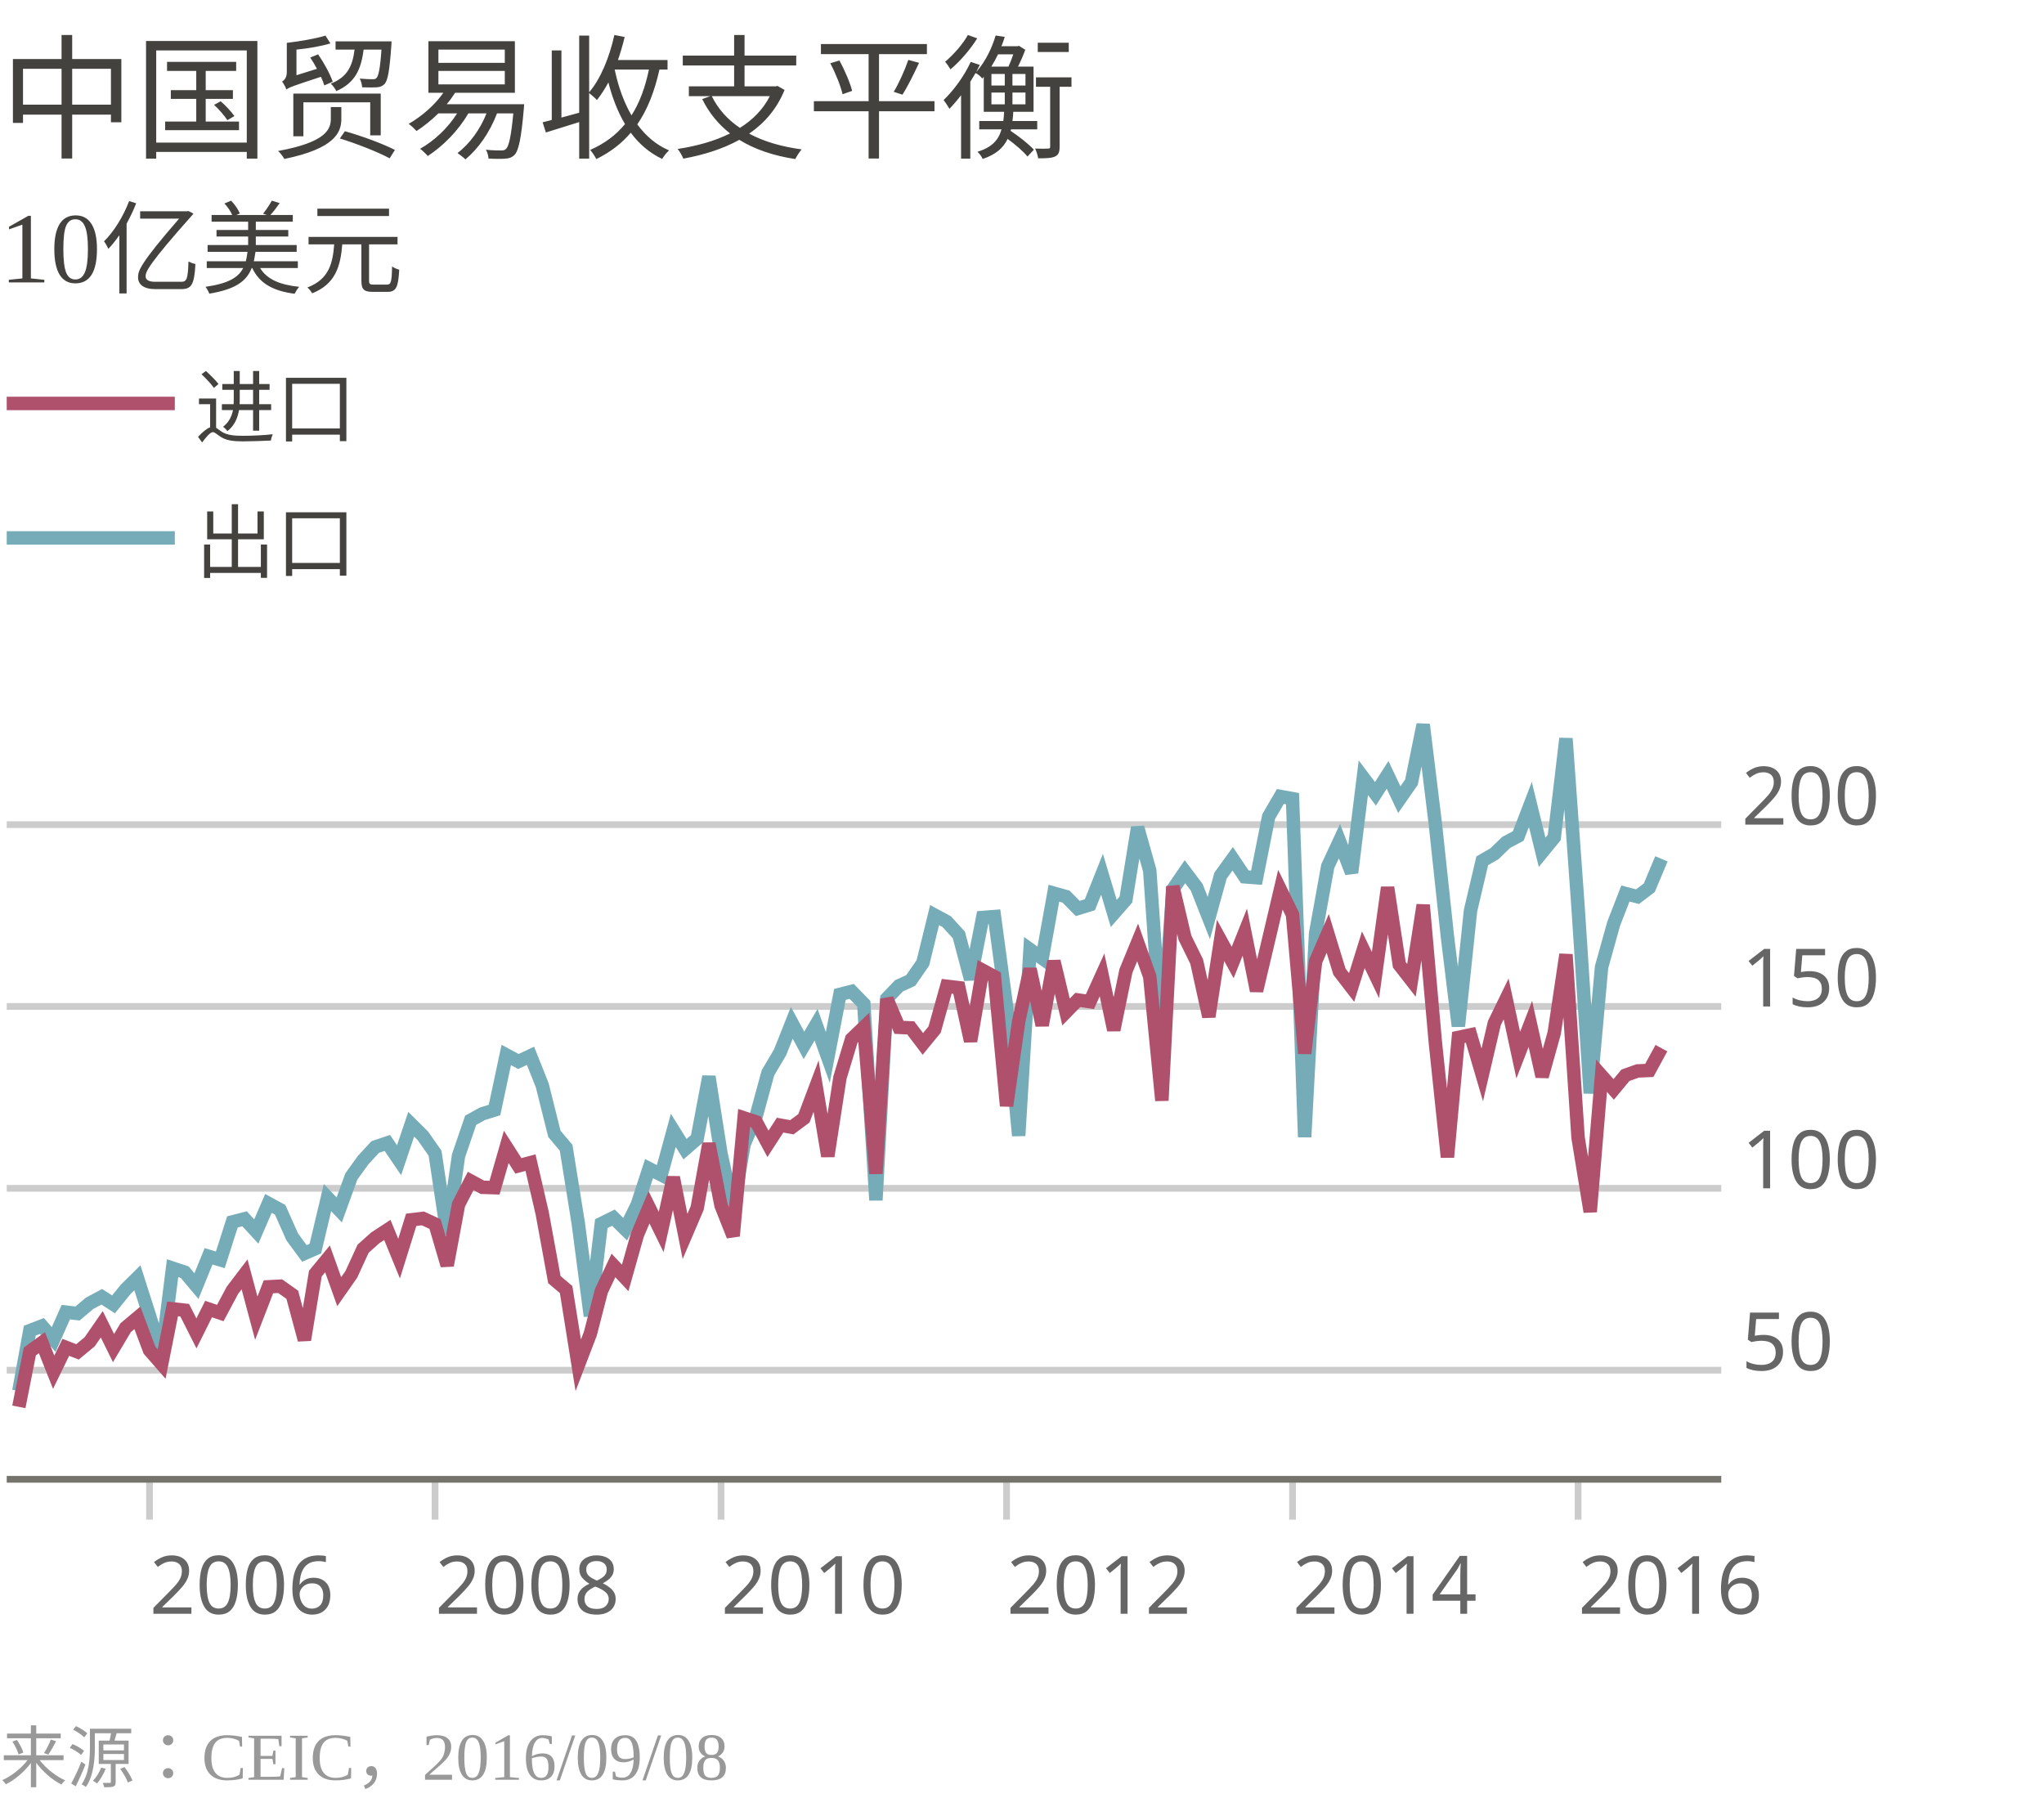
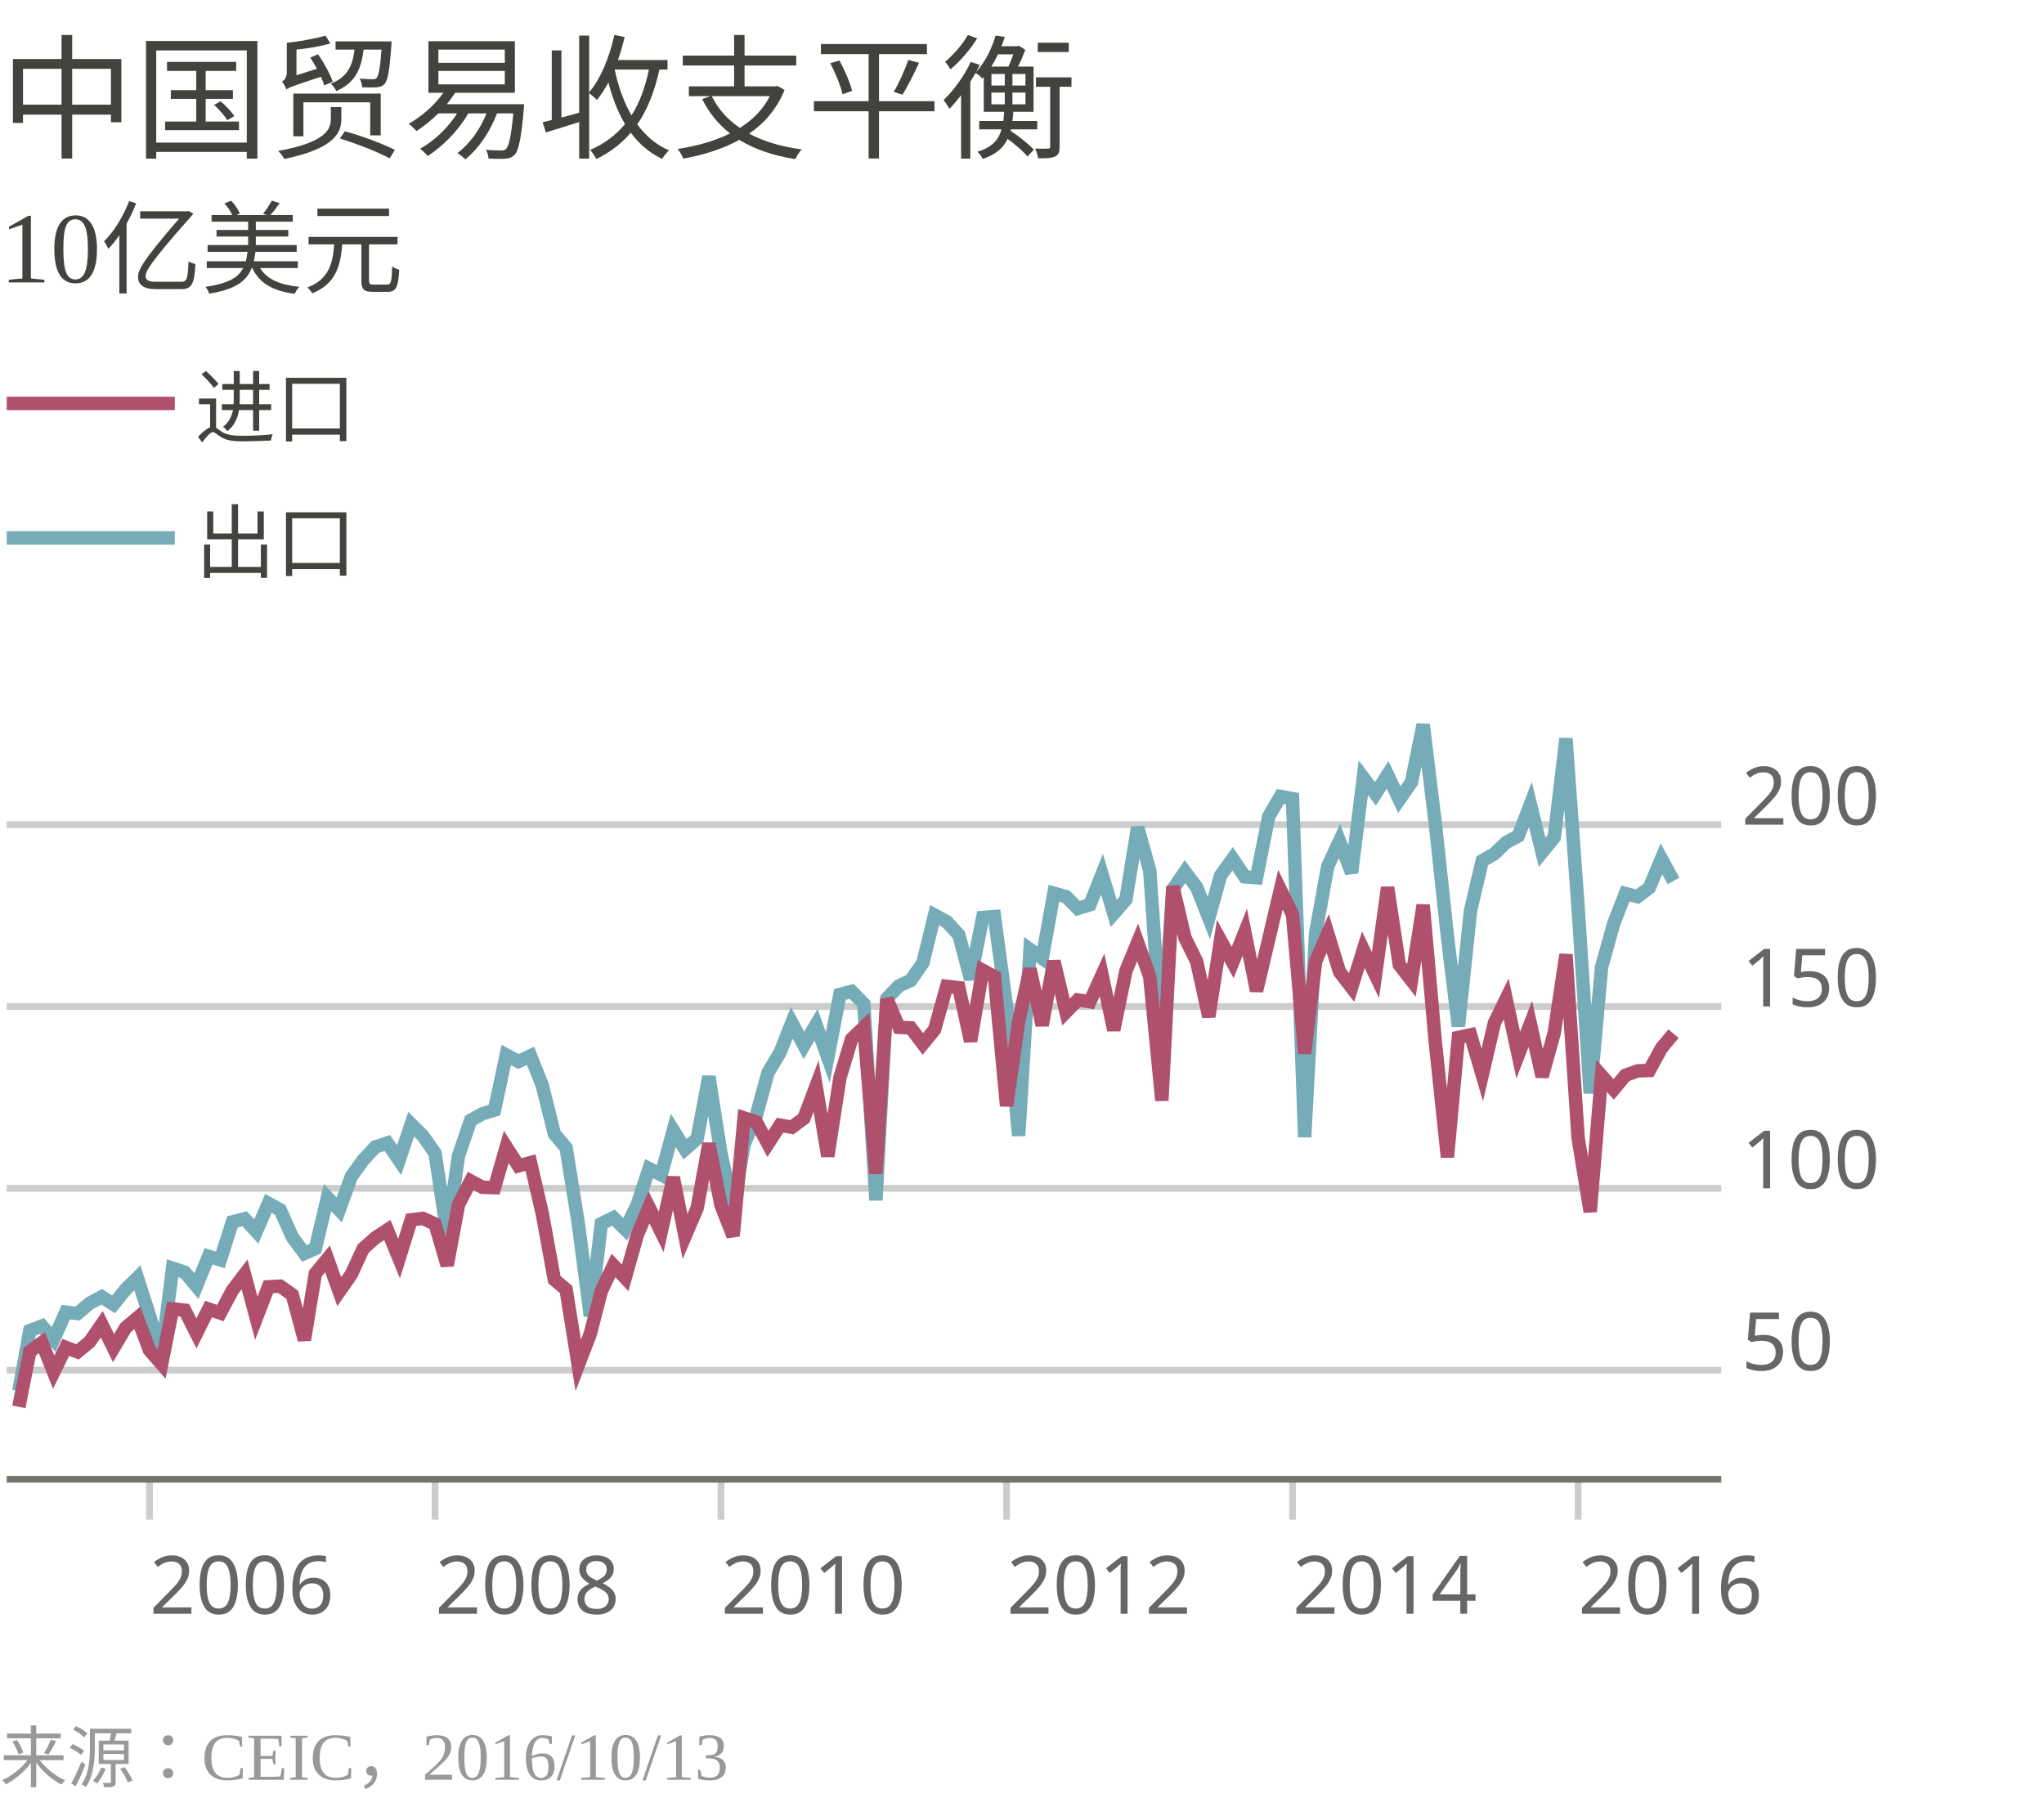
<svg xmlns="http://www.w3.org/2000/svg" viewBox="0 0 304 270">
  <text class="chart-title" fill="#43423e" font-size="20" y="22">中国贸易收支平衡</text>
  <text class="chart-subtitle" fill="#43423e" font-size="15" y="42">10亿美元</text>
-   <text class="chart-source" font-size="10" fill-opacity="0.4" y="265">来源：CEIC，2016/09/08</text>
+   <text class="chart-source" font-size="10" fill-opacity="0.4" y="265">来源：CEIC，2016/10/13</text>
  <g transform="translate(1,100)">
    <g transform="translate(0,120)" class="x axis">
      <g class="tick" style="" transform="translate(21.23546,0)">
        <line y2="6" x2="0" fill="none" stroke="#000" stroke-opacity="0.2" />
        <text dy="0" style="" y="20" x="0" font-family="MetricWeb,sans-serif" fill-opacity="0.6" font-size="12" text-anchor="start">2006</text>
      </g>
      <g class="tick" style="" transform="translate(63.70637,0)">
        <line y2="6" x2="0" fill="none" stroke="#000" stroke-opacity="0.2" />
        <text dy="0" style="" y="20" x="0" font-family="MetricWeb,sans-serif" fill-opacity="0.6" font-size="12" text-anchor="start">2008</text>
      </g>
      <g class="tick" style="" transform="translate(106.2355,0)">
        <line y2="6" x2="0" fill="none" stroke="#000" stroke-opacity="0.2" />
        <text dy="0" style="" y="20" x="0" font-family="MetricWeb,sans-serif" fill-opacity="0.6" font-size="12" text-anchor="start">2010</text>
      </g>
      <g class="tick" style="" transform="translate(148.7064,0)">
        <line y2="6" x2="0" fill="none" stroke="#000" stroke-opacity="0.2" />
        <text dy="0" style="" y="20" x="0" font-family="MetricWeb,sans-serif" fill-opacity="0.6" font-size="12" text-anchor="start">2012</text>
      </g>
      <g class="tick" style="" transform="translate(191.2355,0)">
        <line y2="6" x2="0" fill="none" stroke="#000" stroke-opacity="0.2" />
        <text dy="0" style="" y="20" x="0" font-family="MetricWeb,sans-serif" fill-opacity="0.6" font-size="12" text-anchor="start">2014</text>
      </g>
      <g class="tick" style="" transform="translate(233.7064,0)">
        <line y2="6" x2="0" fill="none" stroke="#000" stroke-opacity="0.2" />
        <text dy="0" style="" y="20" x="0" font-family="MetricWeb,sans-serif" fill-opacity="0.6" font-size="12" text-anchor="start">2016</text>
      </g>
      <path class="domain" d="M0,0V0H255V0" fill="none" stroke="#74736c" />
    </g>
    <g transform="translate(255,0)" class="y axis">
      <g class="tick" style="" transform="translate(0,103.7727)">
        <line x2="-255" y2="0" fill="none" stroke="#000" stroke-opacity="0.2" />
        <text dy="0" style="text-anchor: start;" x="3" y="0" font-family="MetricWeb,sans-serif" fill-opacity="0.6" font-size="12">50</text>
      </g>
      <g class="tick" style="" transform="translate(0,76.72727)">
        <line x2="-255" y2="0" fill="none" stroke="#000" stroke-opacity="0.2" />
        <text dy="0" style="text-anchor: start;" x="3" y="0" font-family="MetricWeb,sans-serif" fill-opacity="0.6" font-size="12">100</text>
      </g>
      <g class="tick" style="" transform="translate(0,49.68182)">
        <line x2="-255" y2="0" fill="none" stroke="#000" stroke-opacity="0.2" />
        <text dy="0" style="text-anchor: start;" x="3" y="0" font-family="MetricWeb,sans-serif" fill-opacity="0.6" font-size="12">150</text>
      </g>
      <g class="tick" style="" transform="translate(0,22.63636)">
        <line x2="-255" y2="0" fill="none" stroke="#000" stroke-opacity="0.2" />
        <text dy="0" style="text-anchor: start;" x="3" y="0" font-family="MetricWeb,sans-serif" fill-opacity="0.6" font-size="12">200</text>
      </g>
      <path class="domain" d="M-255,1H0V120H-255" fill="none" stroke="#000" stroke-opacity="0" />
    </g>
    <g class="chart-key" transform="translate(0,-35)">
      <g class="key-element" transform="translate(0,0)">
        <text x="28" font-size="12" fill="#43423e">进口</text>
        <line x1="0" x2="25" y1="-5" y2="-5" stroke-width="2" fill="none" stroke="#af516c" />
      </g>
      <g class="key-element" transform="translate(0,20)">
        <text x="28" font-size="12" fill="#43423e">出口</text>
        <line x1="0" x2="25" y1="-5" y2="-5" stroke-width="2" fill="none" stroke="#76acb8" />
      </g>
    </g>
    <g>
-       <path d="M1.804,106.871L3.433,97.894L5.236,97.2L6.982,99.214L8.785,95.14L10.53,95.343L12.334,93.82L14.138,92.854L15.883,93.987L17.687,91.755L19.432,90.027L21.235,95.665L23.039,101.551L24.668,88.602L26.472,89.196L28.217,91.27L30.021,86.836L31.766,87.363L33.569,81.722L35.373,81.255L37.118,83.149L38.922,78.97L40.667,79.922L42.471,83.965L44.274,86.412L45.903,85.693L47.707,78.107L49.452,79.938L51.256,74.96L53.001,72.538L54.805,70.585L56.608,69.976L58.354,72.549L60.157,67.196L61.903,68.93L63.706,71.505L65.51,83.56L67.197,71.879L69.001,66.608L70.746,65.641L72.55,65.08L74.295,56.889L76.099,57.864L77.902,57.019L79.648,61.405L81.451,68.621L83.196,70.692L85,81.891L86.804,95.716L88.433,81.979L90.236,81.09L91.982,82.808L93.785,79.155L95.53,73.795L97.334,74.722L99.138,68.106L100.883,70.906L102.687,69.342L104.432,60.108L106.235,71.602L108.039,79.69L109.668,70.176L111.472,65.952L113.217,59.549L115.021,56.5L116.766,52.105L118.569,55.468L120.373,52.394L122.118,57.265L123.922,47.883L125.667,47.438L127.471,49.285L129.274,78.493L130.903,48.492L132.707,46.607L134.452,45.81L136.256,43.201L138.001,36.09L139.805,37.07L141.608,39.041L143.354,45.63L145.157,36.449L146.903,36.312L148.706,49.715L150.51,68.9L152.197,41.212L154.001,42.514L155.746,32.837L157.55,33.344L159.295,35.11L161.099,34.551L162.902,30.02L164.648,35.85L166.451,33.789L168.196,23.053L170,29.47L171.804,55.433L173.433,32.27L175.236,29.635L176.982,31.958L178.785,36.529L180.53,30.214L182.334,27.716L184.138,30.401L185.883,30.531L187.687,21.444L189.432,18.448L191.235,18.779L193.039,69.104L194.668,38.805L196.472,28.835L198.217,25.085L200.021,29.783L201.766,15.663L203.569,18.057L205.373,15.233L207.118,18.922L208.922,16.329L210.667,7.755L212.471,22.497L214.274,39.301L215.903,52.62L217.707,35.439L219.452,28.014L221.256,26.977L223.001,25.289L224.805,24.33L226.608,19.632L228.354,26.75L230.157,24.549L231.903,9.826L233.706,34.977L235.51,62.585L237.197,43.833L239.001,37.372L240.746,32.882L242.55,33.355L244.295,32.025L246.099,27.725" stroke-width="2" fill="none" stroke="#76acb8" />
-       <path d="M1.804,109.227L3.433,100.995L5.236,99.683L6.982,104.076L8.785,100.375L10.53,101.047L12.334,99.55L14.138,96.945L15.883,100.486L17.687,97.451L19.432,95.986L21.235,100.798L23.039,102.862L24.668,94.655L26.472,94.853L28.217,98.304L30.021,94.681L31.766,95.273L33.569,91.889L35.373,89.524L37.118,96.039L38.922,91.372L40.667,91.279L42.471,92.555L44.274,99.262L45.903,89.41L47.707,87.219L49.452,92.094L51.256,89.515L53.001,85.713L54.805,84.094L56.608,82.911L58.354,87.181L60.157,81.412L61.903,81.201L63.706,82.042L65.51,88.188L67.197,79.131L69.001,75.63L70.746,76.572L72.55,76.629L74.295,70.563L76.099,73.386L77.902,72.906L79.648,80.466L81.451,90.305L83.196,91.777L85,103.046L86.804,98.335L88.433,92.019L90.236,88.195L91.982,90.05L93.785,83.664L95.53,79.545L97.334,83.221L99.138,75.101L100.883,83.881L102.687,79.67L104.432,70.077L106.235,79.266L108.039,83.808L109.668,66.262L111.472,66.861L113.217,70.113L115.021,67.33L116.766,67.646L118.569,66.306L120.373,61.522L122.118,71.949L123.922,60.264L125.667,54.513L127.471,52.779L129.274,74.541L130.903,48.567L132.707,52.785L134.452,52.868L136.256,55.249L138.001,53.12L139.805,46.676L141.608,46.891L143.354,54.843L145.157,44.307L146.903,45.248L148.706,64.47L150.51,51.87L152.197,44.105L154.001,52.481L155.746,42.952L157.55,50.503L159.295,48.712L161.099,48.972L162.902,44.986L164.648,53.185L166.451,44.409L168.196,40.156L170,45.236L171.804,63.669L173.433,31.825L175.236,39.459L176.982,43.006L178.785,51.201L180.53,39.852L182.334,43.142L184.138,38.627L185.883,47.357L187.687,39.727L189.432,32.318L191.235,36.017L193.039,56.669L194.668,42.972L196.472,38.816L198.217,44.515L200.021,46.856L201.766,41.249L203.569,45.014L205.373,31.981L207.118,43.482L208.922,45.795L210.667,34.59L212.471,54.969L214.274,72.091L215.903,54.286L217.707,53.903L219.452,59.856L221.256,52.15L223.001,48.561L224.805,56.915L226.608,52.271L228.354,60.093L230.157,53.62L231.903,41.95L233.706,69.209L235.51,80.215L237.197,59.983L239.001,62.014L240.746,59.914L242.55,59.269L244.295,59.194L246.099,55.879" stroke-width="2" fill="none" stroke="#af516c" />
+       <path d="M1.804,106.871L3.433,97.894L5.236,97.2L6.982,99.214L8.785,95.14L10.53,95.343L12.334,93.82L14.138,92.854L15.883,93.987L17.687,91.755L19.432,90.027L21.235,95.665L23.039,101.551L24.668,88.602L26.472,89.196L28.217,91.27L30.021,86.836L31.766,87.363L33.569,81.722L35.373,81.255L37.118,83.149L38.922,78.97L40.667,79.922L42.471,83.965L44.274,86.412L45.903,85.693L47.707,78.107L49.452,79.938L51.256,74.96L53.001,72.538L54.805,70.585L56.608,69.976L58.354,72.549L60.157,67.196L61.903,68.93L63.706,71.505L65.51,83.56L67.197,71.879L69.001,66.608L70.746,65.641L72.55,65.08L74.295,56.889L76.099,57.864L77.902,57.019L79.648,61.405L81.451,68.621L83.196,70.692L85,81.891L86.804,95.716L88.433,81.979L90.236,81.09L91.982,82.808L93.785,79.155L95.53,73.795L97.334,74.722L99.138,68.106L100.883,70.906L102.687,69.342L104.432,60.108L106.235,71.602L108.039,79.69L109.668,70.176L111.472,65.952L113.217,59.549L115.021,56.5L116.766,52.105L118.569,55.468L120.373,52.394L122.118,57.265L123.922,47.883L125.667,47.438L127.471,49.285L129.274,78.493L130.903,48.492L132.707,46.607L134.452,45.81L136.256,43.201L138.001,36.09L139.805,37.07L141.608,39.041L143.354,45.63L145.157,36.449L146.903,36.312L148.706,49.715L150.51,68.9L152.197,41.212L154.001,42.514L155.746,32.837L157.55,33.344L159.295,35.11L161.099,34.551L162.902,30.02L164.648,35.85L166.451,33.789L168.196,23.053L170,29.47L171.804,55.433L173.433,32.27L175.236,29.635L176.982,31.958L178.785,36.529L180.53,30.214L182.334,27.716L184.138,30.401L185.883,30.531L187.687,21.444L189.432,18.448L191.235,18.779L193.039,69.104L194.668,38.805L196.472,28.835L198.217,25.085L200.021,29.783L201.766,15.663L203.569,18.057L205.373,15.233L207.118,18.922L208.922,16.329L210.667,7.755L212.471,22.497L214.274,39.301L215.903,52.62L217.707,35.439L219.452,28.014L221.256,26.977L223.001,25.289L224.805,24.33L226.608,19.632L228.354,26.75L230.157,24.549L231.903,9.826L233.706,34.977L235.51,62.585L237.197,43.833L239.001,37.372L240.746,32.882L242.55,33.355L244.295,32.025L246.099,27.725L247.902,31.016" stroke-width="2" fill="none" stroke="#76acb8" />
+       <path d="M1.804,109.227L3.433,100.995L5.236,99.683L6.982,104.076L8.785,100.375L10.53,101.047L12.334,99.55L14.138,96.945L15.883,100.486L17.687,97.451L19.432,95.986L21.235,100.798L23.039,102.862L24.668,94.655L26.472,94.853L28.217,98.304L30.021,94.681L31.766,95.273L33.569,91.889L35.373,89.524L37.118,96.039L38.922,91.372L40.667,91.279L42.471,92.555L44.274,99.262L45.903,89.41L47.707,87.219L49.452,92.094L51.256,89.515L53.001,85.713L54.805,84.094L56.608,82.911L58.354,87.181L60.157,81.412L61.903,81.201L63.706,82.042L65.51,88.188L67.197,79.131L69.001,75.63L70.746,76.572L72.55,76.629L74.295,70.563L76.099,73.386L77.902,72.906L79.648,80.466L81.451,90.305L83.196,91.777L85,103.046L86.804,98.335L88.433,92.019L90.236,88.195L91.982,90.05L93.785,83.664L95.53,79.545L97.334,83.221L99.138,75.101L100.883,83.881L102.687,79.67L104.432,70.077L106.235,79.266L108.039,83.808L109.668,66.262L111.472,66.861L113.217,70.113L115.021,67.33L116.766,67.646L118.569,66.306L120.373,61.522L122.118,71.949L123.922,60.264L125.667,54.513L127.471,52.779L129.274,74.541L130.903,48.567L132.707,52.785L134.452,52.868L136.256,55.249L138.001,53.12L139.805,46.676L141.608,46.891L143.354,54.843L145.157,44.307L146.903,45.248L148.706,64.47L150.51,51.87L152.197,44.105L154.001,52.481L155.746,42.952L157.55,50.503L159.295,48.712L161.099,48.972L162.902,44.986L164.648,53.185L166.451,44.409L168.196,40.156L170,45.236L171.804,63.669L173.433,31.825L175.236,39.459L176.982,43.006L178.785,51.201L180.53,39.852L182.334,43.142L184.138,38.627L185.883,47.357L187.687,39.727L189.432,32.318L191.235,36.017L193.039,56.669L194.668,42.972L196.472,38.816L198.217,44.515L200.021,46.856L201.766,41.249L203.569,45.014L205.373,31.981L207.118,43.482L208.922,45.795L210.667,34.59L212.471,54.969L214.274,72.091L215.903,54.286L217.707,53.903L219.452,59.856L221.256,52.15L223.001,48.561L224.805,56.915L226.608,52.271L228.354,60.093L230.157,53.62L231.903,41.95L233.706,69.209L235.51,80.215L237.197,59.983L239.001,62.014L240.746,59.914L242.55,59.269L244.295,59.194L246.099,55.879L247.902,53.728" stroke-width="2" fill="none" stroke="#af516c" />
    </g>
  </g>
</svg>
